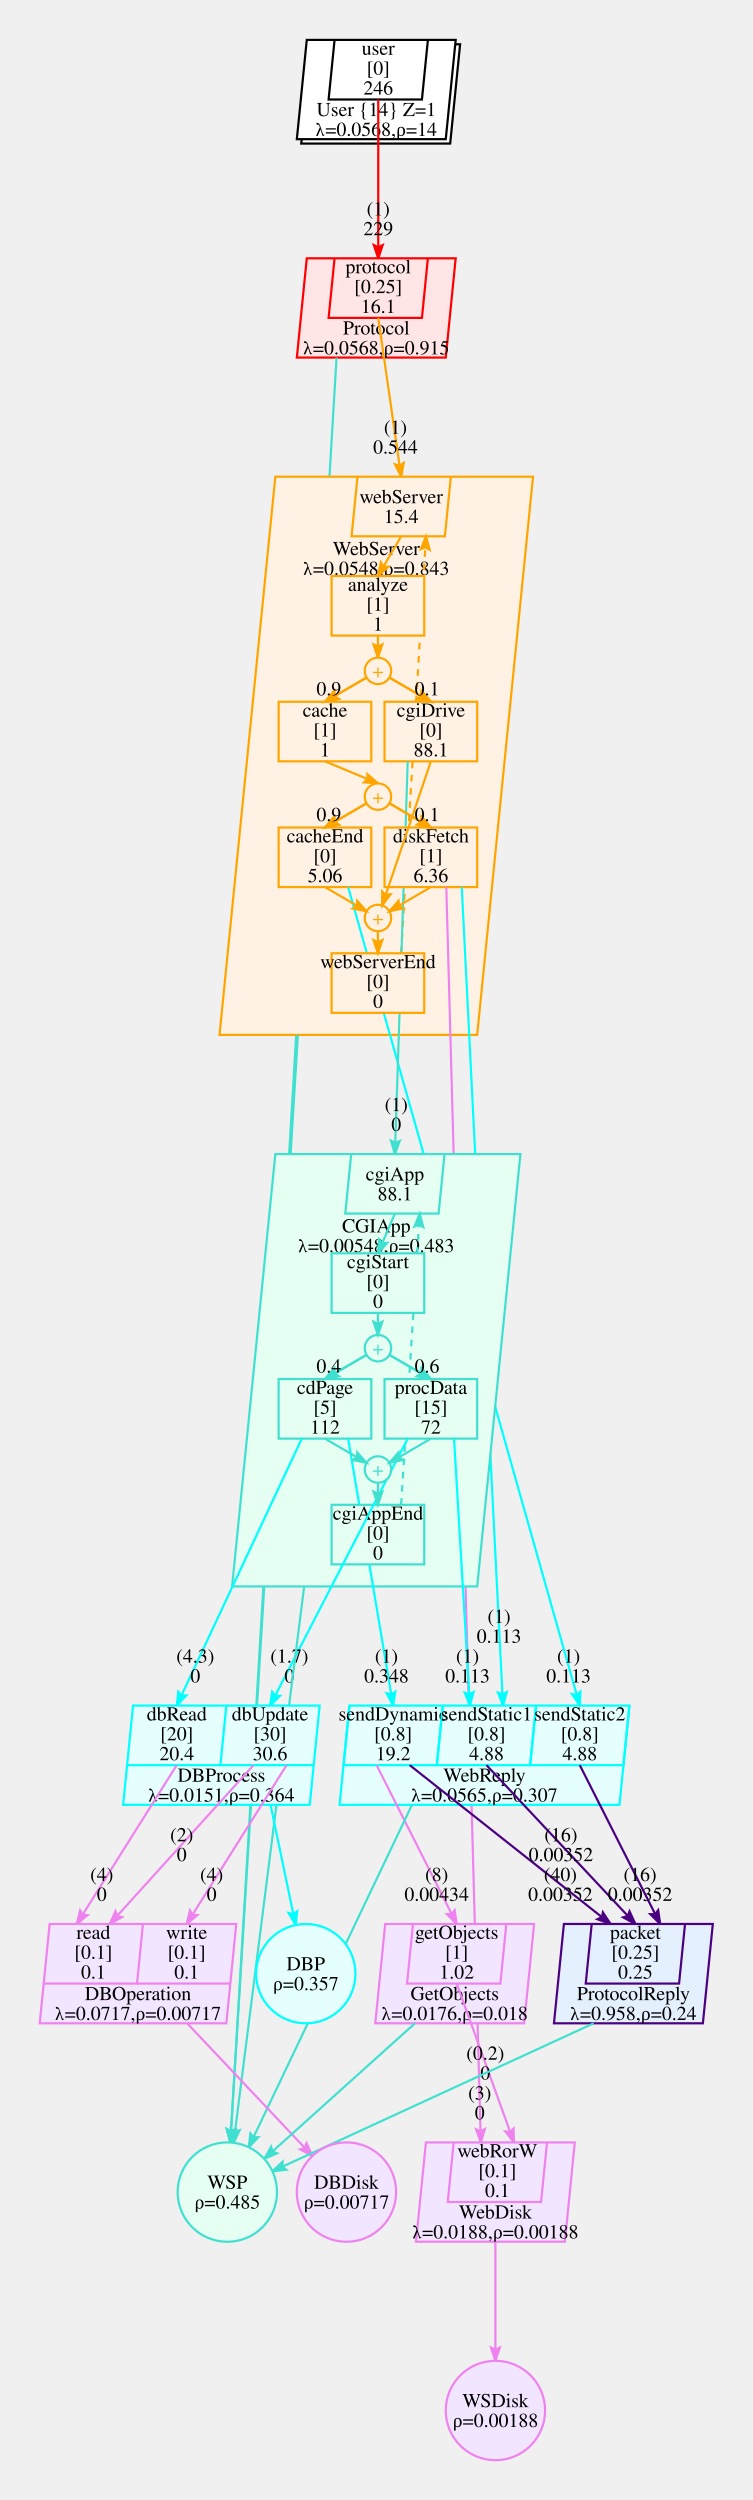
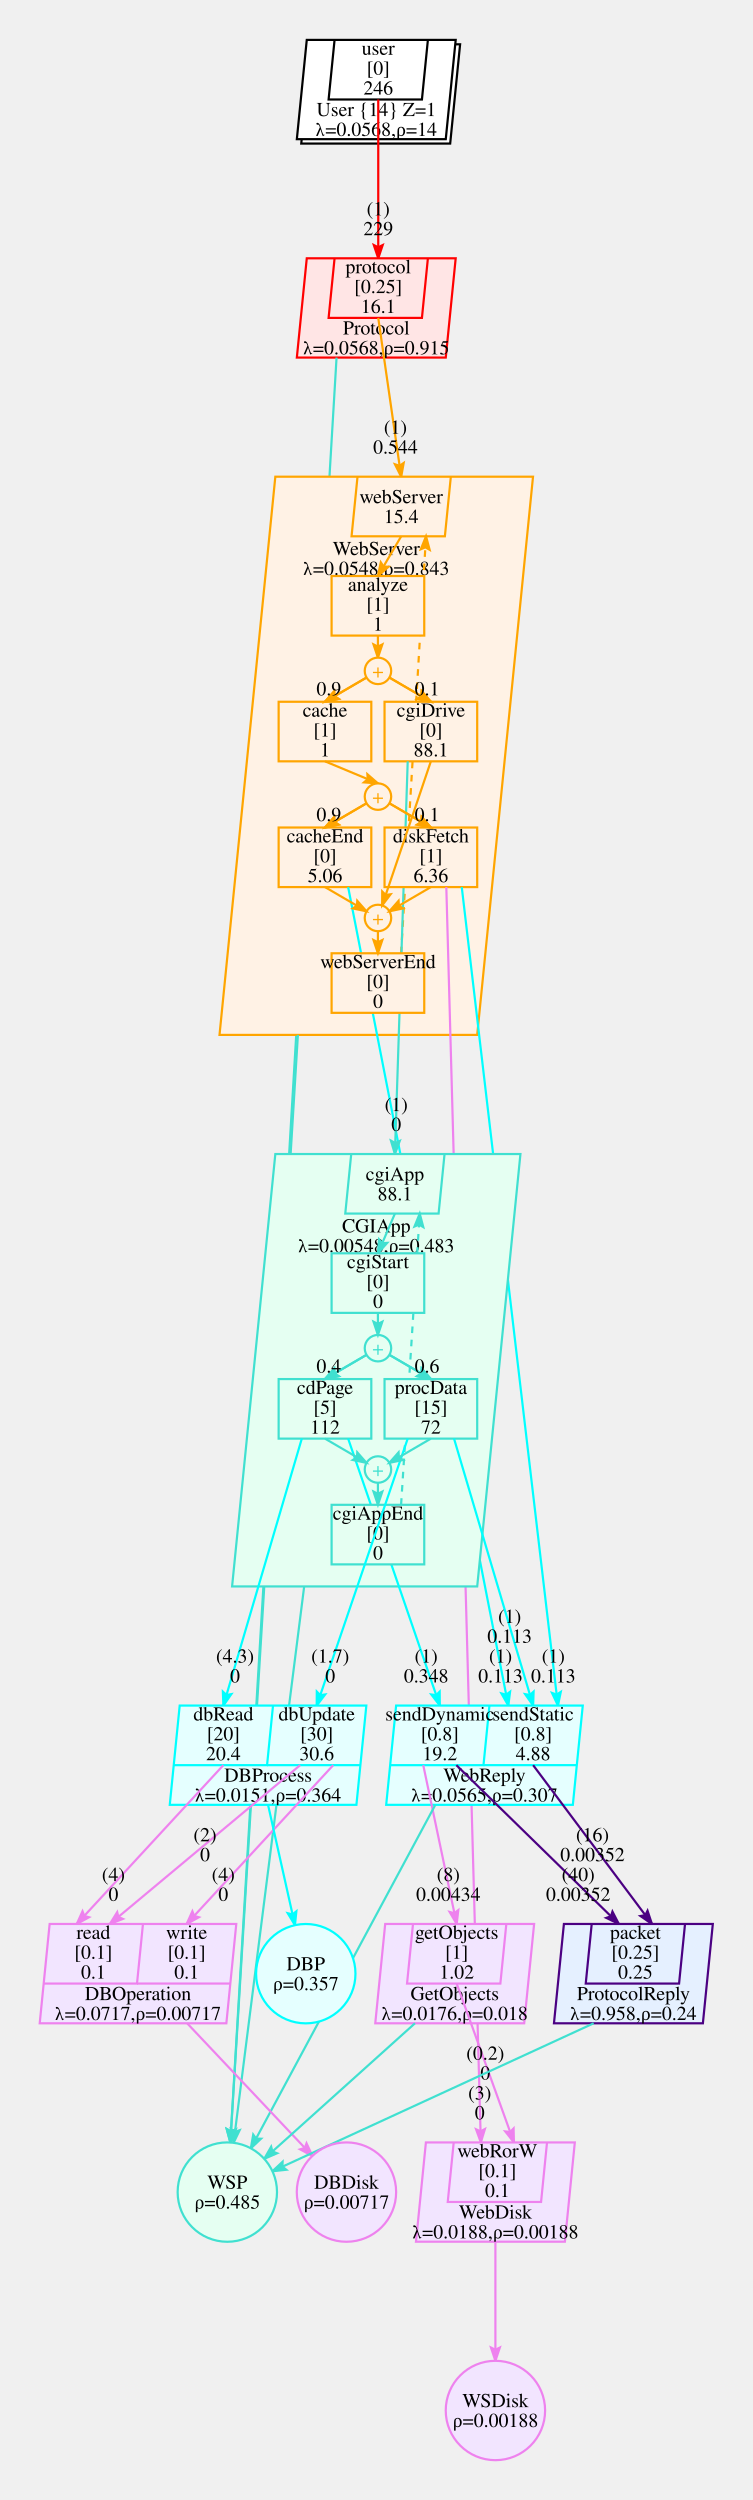
<svg xmlns="http://www.w3.org/2000/svg" width="4.737in" height="15.736in" viewBox="0 0 8528 28325">
  <polygon fill="#ffffff" stroke="black" stroke-width="25" points="3526.25,500 5213.75,500 5101.25,1625 3413.75,1625 " />
  <polygon fill="#ffffff" stroke="black" stroke-width="25" points="3476.25,450 5163.75,450 5051.25,1575 3363.75,1575 " />
  <text x="4264" y="1538" font-family="Times" font-style="Roman" font-size="225" fill="black" text-anchor="middle">λ=0.0568,ρ=14</text>
  <text x="4264" y="1313" font-family="Times" font-style="Roman" font-size="225" fill="black" text-anchor="middle">User {14} Z=1</text>
  <polyline stroke="black" stroke-width="25" fill="none" points="3791.25,450 3723.75,1125 4781.25,1125 4848.75,450 " />
  <text x="4286" y="1069" font-family="Times" font-style="Roman" font-size="225" fill="black" text-anchor="middle">246</text>
  <text x="4286" y="844" font-family="Times" font-style="Roman" font-size="225" fill="black" text-anchor="middle">[0]</text>
  <text x="4286" y="619" font-family="Times" font-style="Roman" font-size="225" fill="black" text-anchor="middle">user</text>
  <line x1="4286.25" y1="1125" x2="4286.25" y2="2925" stroke="Red" stroke-width="25" />
  <polygon fill="Red" stroke="Red" stroke-width="25" points="4286.25,2925 4336.25,2775 4286.25,2800 4236.25,2775 " />
  <text x="4286" y="2663" font-family="Times" font-style="Roman" font-size="225" fill="black" text-anchor="middle">229</text>
  <text x="4286" y="2438" font-family="Times" font-style="Roman" font-size="225" fill="black" text-anchor="middle">(1)</text>
  <polygon fill="#ffe5e5" stroke="Red" stroke-width="25" points="3476.25,2925 5163.75,2925 5051.25,4050 3363.75,4050 " />
  <text x="4264" y="4013" font-family="Times" font-style="Roman" font-size="225" fill="black" text-anchor="middle">λ=0.0568,ρ=0.915</text>
  <text x="4264" y="3788" font-family="Times" font-style="Roman" font-size="225" fill="black" text-anchor="middle">Protocol</text>
  <polyline stroke="Red" stroke-width="25" fill="none" points="3791.25,2925 3723.75,3600 4781.25,3600 4848.75,2925 " />
  <text x="4286" y="3544" font-family="Times" font-style="Roman" font-size="225" fill="black" text-anchor="middle">16.1</text>
  <text x="4286" y="3319" font-family="Times" font-style="Roman" font-size="225" fill="black" text-anchor="middle">[0.25]</text>
  <text x="4286" y="3094" font-family="Times" font-style="Roman" font-size="225" fill="black" text-anchor="middle">protocol</text>
  <line x1="4286.25" y1="3600" x2="4546.25" y2="5400" stroke="Orange" stroke-width="25" />
  <polygon fill="Orange" stroke="Orange" stroke-width="25" points="4546.25,5400 4574.29,5244.39 4528.38,5276.28 4475.32,5258.69 " />
  <text x="4481" y="5138" font-family="Times" font-style="Roman" font-size="225" fill="black" text-anchor="middle">0.544</text>
  <text x="4481" y="4913" font-family="Times" font-style="Roman" font-size="225" fill="black" text-anchor="middle">(1)</text>
  <line x1="3813.75" y1="4050" x2="2609.68" y2="24276" stroke="Turquoise" stroke-width="25" />
  <polygon fill="Turquoise" stroke="Turquoise" stroke-width="25" points="2609.68,24276 2668.5,24129.2 2617.11,24151.2 2568.68,24123.3 " />
  <polygon fill="#fff2e5" stroke="Orange" stroke-width="25" points="3120,5400 6040,5400 5407.5,11725 2487.5,11725 " />
  <text x="4264" y="6513" font-family="Times" font-style="Roman" font-size="225" fill="black" text-anchor="middle">λ=0.0548,ρ=0.843</text>
  <text x="4264" y="6288" font-family="Times" font-style="Roman" font-size="225" fill="black" text-anchor="middle">WebServer</text>
  <polyline stroke="Orange" stroke-width="25" fill="none" points="4051.25,5400 3983.75,6075 5041.25,6075 5108.75,5400 " />
  <text x="4546" y="5925" font-family="Times" font-style="Roman" font-size="225" fill="black" text-anchor="middle">15.4</text>
  <text x="4546" y="5700" font-family="Times" font-style="Roman" font-size="225" fill="black" text-anchor="middle">webServer</text>
  <line x1="4546.25" y1="6075" x2="4282.5" y2="6525" stroke="Orange" stroke-width="25" />
  <polygon fill="Orange" stroke="Orange" stroke-width="25" points="4282.5,6525 4401.49,6420.87 4345.71,6417.16 4315.21,6370.31 " />
  <line x1="4545" y1="10800" x2="4827.5" y2="6075" stroke-dasharray="75" stroke="Orange" stroke-width="25" />
  <polygon fill="Orange" stroke="Orange" stroke-width="25" points="4827.5,6075 4768.64,6221.75 4820.04,6199.78 4868.46,6227.72 " />
  <polygon fill="#fff2e5" stroke="Orange" stroke-width="25" points="3757.5,7200 3757.5,6525 4807.5,6525 4807.5,7200 3757.5,7200 " />
  <text x="4283" y="7144" font-family="Times" font-style="Roman" font-size="225" fill="black" text-anchor="middle">1</text>
  <text x="4283" y="6919" font-family="Times" font-style="Roman" font-size="225" fill="black" text-anchor="middle">[1]</text>
  <text x="4283" y="6694" font-family="Times" font-style="Roman" font-size="225" fill="black" text-anchor="middle">analyze</text>
  <polygon fill="#fff2e5" stroke="Orange" stroke-width="25" points="3157.5,8625 3157.5,7950 4207.5,7950 4207.5,8625 3157.5,8625 " />
  <text x="3683" y="8569" font-family="Times" font-style="Roman" font-size="225" fill="black" text-anchor="middle">1</text>
  <text x="3683" y="8344" font-family="Times" font-style="Roman" font-size="225" fill="black" text-anchor="middle">[1]</text>
  <text x="3683" y="8119" font-family="Times" font-style="Roman" font-size="225" fill="black" text-anchor="middle">cache</text>
  <polygon fill="#fff2e5" stroke="Orange" stroke-width="25" points="3157.5,10050 3157.5,9375 4207.5,9375 4207.5,10050 3157.5,10050 " />
-   <line x1="3945" y1="10050" x2="6570" y2="19325" stroke="Cyan" stroke-width="25" />
-   <polygon fill="Cyan" stroke="Cyan" stroke-width="25" points="6570,19325 6577.26,19167.1 6535.96,19204.7 6481.04,19194.3 " />
-   <text x="6443" y="19063" font-family="Times" font-style="Roman" font-size="225" fill="black" text-anchor="middle">0.113</text>
-   <text x="6443" y="18838" font-family="Times" font-style="Roman" font-size="225" fill="black" text-anchor="middle">(1)</text>
+   <line x1="3945" y1="10050" x2="5760" y2="19325" stroke="Cyan" stroke-width="25" />
+   <polygon fill="Cyan" stroke="Cyan" stroke-width="25" points="5760,19325 5780.26,19168.2 5735.99,19202.3 5682.12,19187.4 " />
+   <text x="5672" y="19063" font-family="Times" font-style="Roman" font-size="225" fill="black" text-anchor="middle">0.113</text>
+   <text x="5672" y="18838" font-family="Times" font-style="Roman" font-size="225" fill="black" text-anchor="middle">(1)</text>
  <text x="3683" y="9994" font-family="Times" font-style="Roman" font-size="225" fill="black" text-anchor="middle">5.06</text>
  <text x="3683" y="9769" font-family="Times" font-style="Roman" font-size="225" fill="black" text-anchor="middle">[0]</text>
  <text x="3683" y="9544" font-family="Times" font-style="Roman" font-size="225" fill="black" text-anchor="middle">cacheEnd</text>
  <polygon fill="#fff2e5" stroke="Orange" stroke-width="25" points="4357.5,8625 4357.5,7950 5407.5,7950 5407.5,8625 4357.5,8625 " />
  <line x1="4620" y1="8625" x2="4475" y2="13075" stroke="Turquoise" stroke-width="25" />
  <polygon fill="Turquoise" stroke="Turquoise" stroke-width="25" points="4475,13075 4529.86,12926.7 4479.07,12950.1 4429.91,12923.5 " />
  <text x="4490" y="12813" font-family="Times" font-style="Roman" font-size="225" fill="black" text-anchor="middle">0</text>
  <text x="4490" y="12588" font-family="Times" font-style="Roman" font-size="225" fill="black" text-anchor="middle">(1)</text>
  <text x="4883" y="8569" font-family="Times" font-style="Roman" font-size="225" fill="black" text-anchor="middle">88.1</text>
  <text x="4883" y="8344" font-family="Times" font-style="Roman" font-size="225" fill="black" text-anchor="middle">[0]</text>
  <text x="4883" y="8119" font-family="Times" font-style="Roman" font-size="225" fill="black" text-anchor="middle">cgiDrive</text>
  <polygon fill="#fff2e5" stroke="Orange" stroke-width="25" points="4357.5,10050 4357.5,9375 5407.5,9375 5407.5,10050 4357.5,10050 " />
  <line x1="5057.5" y1="10050" x2="5448.75" y2="24275" stroke="Violet" stroke-width="25" />
  <polygon fill="Violet" stroke="Violet" stroke-width="25" points="5448.75,24275 5494.61,24123.7 5445.31,24150 5394.64,24126.4 " />
  <text x="5436" y="24013" font-family="Times" font-style="Roman" font-size="225" fill="black" text-anchor="middle">0</text>
  <text x="5436" y="23788" font-family="Times" font-style="Roman" font-size="225" fill="black" text-anchor="middle">(3)</text>
-   <line x1="5232.5" y1="10050" x2="5700" y2="19325" stroke="Cyan" stroke-width="25" />
-   <polygon fill="Cyan" stroke="Cyan" stroke-width="25" points="5700,19325 5742.39,19172.7 5693.71,19200.2 5642.51,19177.7 " />
-   <text x="5655" y="18613" font-family="Times" font-style="Roman" font-size="225" fill="black" text-anchor="middle">0.113</text>
-   <text x="5655" y="18388" font-family="Times" font-style="Roman" font-size="225" fill="black" text-anchor="middle">(1)</text>
+   <line x1="5232.5" y1="10050" x2="6322.5" y2="19325" stroke="Cyan" stroke-width="25" />
+   <polygon fill="Cyan" stroke="Cyan" stroke-width="25" points="6322.5,19325 6354.65,19170.2 6307.91,19200.9 6255.33,19181.9 " />
+   <text x="6270" y="19063" font-family="Times" font-style="Roman" font-size="225" fill="black" text-anchor="middle">0.113</text>
+   <text x="6270" y="18838" font-family="Times" font-style="Roman" font-size="225" fill="black" text-anchor="middle">(1)</text>
  <text x="4883" y="9994" font-family="Times" font-style="Roman" font-size="225" fill="black" text-anchor="middle">6.36</text>
  <text x="4883" y="9769" font-family="Times" font-style="Roman" font-size="225" fill="black" text-anchor="middle">[1]</text>
  <text x="4883" y="9544" font-family="Times" font-style="Roman" font-size="225" fill="black" text-anchor="middle">diskFetch</text>
  <polygon fill="#fff2e5" stroke="Orange" stroke-width="25" points="3757.5,11475 3757.5,10800 4807.5,10800 4807.5,11475 3757.5,11475 " />
  <text x="4283" y="11419" font-family="Times" font-style="Roman" font-size="225" fill="black" text-anchor="middle">0</text>
  <text x="4283" y="11194" font-family="Times" font-style="Roman" font-size="225" fill="black" text-anchor="middle">[0]</text>
  <text x="4283" y="10969" font-family="Times" font-style="Roman" font-size="225" fill="black" text-anchor="middle">webServerEnd</text>
  <line x1="4282.5" y1="7200" x2="4282.5" y2="7450" stroke="Orange" stroke-width="25" />
  <polygon fill="Orange" stroke="Orange" stroke-width="25" points="4282.5,7450 4332.5,7300 4282.5,7325 4232.5,7300 " />
  <line x1="3682.5" y1="8625" x2="4282.5" y2="8875" stroke="Orange" stroke-width="25" />
  <polygon fill="Orange" stroke="Orange" stroke-width="25" points="4282.5,8875 4163.27,8771.15 4167.12,8826.92 4124.81,8863.46 " />
  <circle cx="4283" cy="7600" r="150" fill="#fff2e5" stroke="Orange" stroke-width="25" />
  <text x="4283" y="7675" font-family="Times" font-style="Roman" font-size="225" fill="Orange" text-anchor="middle">+</text>
  <line x1="4152.93" y1="7675.58" x2="3682.5" y2="7950" stroke="Orange" stroke-width="25" />
  <polygon fill="Orange" stroke="Orange" stroke-width="25" points="3682.5,7950 3837.26,7917.61 3790.47,7887.02 3786.87,7831.23 " />
  <line x1="4412.07" y1="7675.58" x2="4882.5" y2="7950" stroke="Orange" stroke-width="25" />
  <polygon fill="Orange" stroke="Orange" stroke-width="25" points="4882.5,7950 4778.13,7831.23 4774.53,7887.02 4727.74,7917.61 " />
  <line x1="4152.93" y1="7675.58" x2="3682.5" y2="7950" stroke="Orange" stroke-width="25" />
  <polygon fill="Orange" stroke="Orange" stroke-width="25" points="3682.5,7950 3837.26,7917.61 3790.47,7887.02 3786.87,7831.23 " />
  <line x1="4412.07" y1="7675.58" x2="4882.5" y2="7950" stroke="Orange" stroke-width="25" />
  <polygon fill="Orange" stroke="Orange" stroke-width="25" points="4882.5,7950 4778.13,7831.23 4774.53,7887.02 4727.74,7917.61 " />
  <text x="3726" y="7877" font-family="Times" font-style="Roman" font-size="225" fill="black" text-anchor="middle">0.9</text>
  <text x="4839" y="7877" font-family="Times" font-style="Roman" font-size="225" fill="black" text-anchor="middle">0.1</text>
  <circle cx="4283" cy="10400" r="150" fill="#fff2e5" stroke="Orange" stroke-width="25" />
  <text x="4283" y="10475" font-family="Times" font-style="Roman" font-size="225" fill="Orange" text-anchor="middle">+</text>
  <line x1="3682.5" y1="10050" x2="4152.93" y2="10324.4" stroke="Orange" stroke-width="25" />
  <polygon fill="Orange" stroke="Orange" stroke-width="25" points="4152.93,10324.4 4048.56,10205.6 4044.96,10261.4 3998.17,10292 " />
  <line x1="4882.5" y1="8625" x2="4330.53" y2="10257.9" stroke="Orange" stroke-width="25" />
  <polygon fill="Orange" stroke="Orange" stroke-width="25" points="4330.53,10257.9 4425.94,10131.8 4370.56,10139.5 4331.2,10099.8 " />
  <line x1="4882.5" y1="10050" x2="4412.07" y2="10324.4" stroke="Orange" stroke-width="25" />
  <polygon fill="Orange" stroke="Orange" stroke-width="25" points="4412.07,10324.4 4566.83,10292 4520.04,10261.4 4516.44,10205.6 " />
  <circle cx="4283" cy="9025" r="150" fill="#fff2e5" stroke="Orange" stroke-width="25" />
  <text x="4283" y="9100" font-family="Times" font-style="Roman" font-size="225" fill="Orange" text-anchor="middle">+</text>
  <line x1="4152.93" y1="9100.58" x2="3682.5" y2="9375" stroke="Orange" stroke-width="25" />
  <polygon fill="Orange" stroke="Orange" stroke-width="25" points="3682.5,9375 3837.26,9342.61 3790.47,9312.02 3786.87,9256.23 " />
  <line x1="4412.07" y1="9100.58" x2="4882.5" y2="9375" stroke="Orange" stroke-width="25" />
  <polygon fill="Orange" stroke="Orange" stroke-width="25" points="4882.5,9375 4778.13,9256.23 4774.53,9312.02 4727.74,9342.61 " />
  <line x1="4152.93" y1="9100.58" x2="3682.5" y2="9375" stroke="Orange" stroke-width="25" />
  <polygon fill="Orange" stroke="Orange" stroke-width="25" points="3682.5,9375 3837.26,9342.61 3790.47,9312.02 3786.87,9256.23 " />
  <line x1="4412.07" y1="9100.58" x2="4882.5" y2="9375" stroke="Orange" stroke-width="25" />
  <polygon fill="Orange" stroke="Orange" stroke-width="25" points="4882.5,9375 4778.13,9256.23 4774.53,9312.02 4727.74,9342.61 " />
  <text x="3726" y="9302" font-family="Times" font-style="Roman" font-size="225" fill="black" text-anchor="middle">0.9</text>
  <text x="4839" y="9302" font-family="Times" font-style="Roman" font-size="225" fill="black" text-anchor="middle">0.1</text>
  <line x1="4282.5" y1="10550" x2="4282.5" y2="10800" stroke="Orange" stroke-width="25" />
  <polygon fill="Orange" stroke="Orange" stroke-width="25" points="4282.5,10800 4332.5,10650 4282.5,10675 4232.5,10650 " />
  <line x1="3375.62" y1="11725" x2="2610.48" y2="24276" stroke="Turquoise" stroke-width="25" />
  <polygon fill="Turquoise" stroke="Turquoise" stroke-width="25" points="2610.48,24276 2669.51,24129.4 2618.08,24151.3 2569.7,24123.3 " />
  <polygon fill="#e5fff2" stroke="Turquoise" stroke-width="25" points="3120,13075 5897.5,13075 5407.5,17975 2630,17975 " />
  <text x="4264" y="14188" font-family="Times" font-style="Roman" font-size="225" fill="black" text-anchor="middle">λ=0.00548,ρ=0.483</text>
  <text x="4264" y="13963" font-family="Times" font-style="Roman" font-size="225" fill="black" text-anchor="middle">CGIApp</text>
  <polyline stroke="Turquoise" stroke-width="25" fill="none" points="3980,13075 3912.5,13750 4970,13750 5037.5,13075 " />
  <text x="4475" y="13600" font-family="Times" font-style="Roman" font-size="225" fill="black" text-anchor="middle">88.1</text>
  <text x="4475" y="13375" font-family="Times" font-style="Roman" font-size="225" fill="black" text-anchor="middle">cgiApp</text>
  <line x1="4475" y1="13750" x2="4282.5" y2="14200" stroke="Turquoise" stroke-width="25" />
  <polygon fill="Turquoise" stroke="Turquoise" stroke-width="25" points="4282.5,14200 4387.47,14081.8 4331.66,14085.1 4295.52,14042.4 " />
  <line x1="4545" y1="17050" x2="4756.25" y2="13750" stroke-dasharray="75" stroke="Turquoise" stroke-width="25" />
  <polygon fill="Turquoise" stroke="Turquoise" stroke-width="25" points="4756.25,13750 4696.77,13896.5 4748.26,13874.7 4796.57,13902.9 " />
  <polygon fill="#e5fff2" stroke="Turquoise" stroke-width="25" points="3157.5,16300 3157.5,15625 4207.5,15625 4207.5,16300 3157.5,16300 " />
-   <line x1="3420" y1="16300" x2="2002.5" y2="19325" stroke="Cyan" stroke-width="25" />
-   <polygon fill="Cyan" stroke="Cyan" stroke-width="25" points="2002.5,19325 2111.42,19210.4 2055.54,19211.8 2020.87,19168 " />
-   <text x="2213" y="19063" font-family="Times" font-style="Roman" font-size="225" fill="black" text-anchor="middle">0</text>
-   <text x="2213" y="18838" font-family="Times" font-style="Roman" font-size="225" fill="black" text-anchor="middle">(4.3)</text>
-   <line x1="3945" y1="16300" x2="4455" y2="19325" stroke="Cyan" stroke-width="25" />
-   <polygon fill="Cyan" stroke="Cyan" stroke-width="25" points="4455,19325 4479.37,19168.8 4434.22,19201.7 4380.76,19185.4 " />
-   <text x="4379" y="19063" font-family="Times" font-style="Roman" font-size="225" fill="black" text-anchor="middle">0.348</text>
-   <text x="4379" y="18838" font-family="Times" font-style="Roman" font-size="225" fill="black" text-anchor="middle">(1)</text>
+   <line x1="3420" y1="16300" x2="2531.25" y2="19325" stroke="Cyan" stroke-width="25" />
+   <polygon fill="Cyan" stroke="Cyan" stroke-width="25" points="2531.25,19325 2621.51,19195.2 2566.49,19205.1 2525.56,19167 " />
+   <text x="2663" y="19063" font-family="Times" font-style="Roman" font-size="225" fill="black" text-anchor="middle">0</text>
+   <text x="2663" y="18838" font-family="Times" font-style="Roman" font-size="225" fill="black" text-anchor="middle">(4.3)</text>
+   <line x1="3945" y1="16300" x2="4983.75" y2="19325" stroke="Cyan" stroke-width="25" />
+   <polygon fill="Cyan" stroke="Cyan" stroke-width="25" points="4983.75,19325 4982.32,19166.9 4943.15,19206.8 4887.74,19199.4 " />
+   <text x="4829" y="19063" font-family="Times" font-style="Roman" font-size="225" fill="black" text-anchor="middle">0.348</text>
+   <text x="4829" y="18838" font-family="Times" font-style="Roman" font-size="225" fill="black" text-anchor="middle">(1)</text>
  <text x="3683" y="16244" font-family="Times" font-style="Roman" font-size="225" fill="black" text-anchor="middle">112</text>
  <text x="3683" y="16019" font-family="Times" font-style="Roman" font-size="225" fill="black" text-anchor="middle">[5]</text>
  <text x="3683" y="15794" font-family="Times" font-style="Roman" font-size="225" fill="black" text-anchor="middle">cdPage</text>
  <polygon fill="#e5fff2" stroke="Turquoise" stroke-width="25" points="3757.5,17725 3757.5,17050 4807.5,17050 4807.5,17725 3757.5,17725 " />
  <text x="4283" y="17669" font-family="Times" font-style="Roman" font-size="225" fill="black" text-anchor="middle">0</text>
  <text x="4283" y="17444" font-family="Times" font-style="Roman" font-size="225" fill="black" text-anchor="middle">[0]</text>
  <text x="4283" y="17219" font-family="Times" font-style="Roman" font-size="225" fill="black" text-anchor="middle">cgiAppEnd</text>
  <polygon fill="#e5fff2" stroke="Turquoise" stroke-width="25" points="3757.5,14875 3757.5,14200 4807.5,14200 4807.5,14875 3757.5,14875 " />
  <text x="4283" y="14819" font-family="Times" font-style="Roman" font-size="225" fill="black" text-anchor="middle">0</text>
  <text x="4283" y="14594" font-family="Times" font-style="Roman" font-size="225" fill="black" text-anchor="middle">[0]</text>
  <text x="4283" y="14369" font-family="Times" font-style="Roman" font-size="225" fill="black" text-anchor="middle">cgiStart</text>
  <polygon fill="#e5fff2" stroke="Turquoise" stroke-width="25" points="4357.5,16300 4357.5,15625 5407.5,15625 5407.5,16300 4357.5,16300 " />
-   <line x1="4620" y1="16300" x2="3060" y2="19325" stroke="Cyan" stroke-width="25" />
-   <polygon fill="Cyan" stroke="Cyan" stroke-width="25" points="3060,19325 3173.19,19214.6 3117.29,19213.9 3084.31,19168.8 " />
-   <text x="3279" y="19063" font-family="Times" font-style="Roman" font-size="225" fill="black" text-anchor="middle">0</text>
-   <text x="3279" y="18838" font-family="Times" font-style="Roman" font-size="225" fill="black" text-anchor="middle">(1.7)</text>
-   <line x1="5145" y1="16300" x2="5325" y2="19325" stroke="Cyan" stroke-width="25" />
-   <polygon fill="Cyan" stroke="Cyan" stroke-width="25" points="5325,19325 5366,19172.3 5317.58,19200.2 5266.18,19178.2 " />
-   <text x="5298" y="19063" font-family="Times" font-style="Roman" font-size="225" fill="black" text-anchor="middle">0.113</text>
-   <text x="5298" y="18838" font-family="Times" font-style="Roman" font-size="225" fill="black" text-anchor="middle">(1)</text>
+   <line x1="4620" y1="16300" x2="3588.75" y2="19325" stroke="Cyan" stroke-width="25" />
+   <polygon fill="Cyan" stroke="Cyan" stroke-width="25" points="3588.75,19325 3684.48,19199.2 3629.08,19206.7 3589.83,19166.9 " />
+   <text x="3742" y="19063" font-family="Times" font-style="Roman" font-size="225" fill="black" text-anchor="middle">0</text>
+   <text x="3742" y="18838" font-family="Times" font-style="Roman" font-size="225" fill="black" text-anchor="middle">(1.7)</text>
+   <line x1="5145" y1="16300" x2="6041.25" y2="19325" stroke="Cyan" stroke-width="25" />
+   <polygon fill="Cyan" stroke="Cyan" stroke-width="25" points="6041.25,19325 6046.58,19167 6005.74,19205.1 5950.7,19195.4 " />
+   <text x="5775" y="18613" font-family="Times" font-style="Roman" font-size="225" fill="black" text-anchor="middle">0.113</text>
+   <text x="5775" y="18388" font-family="Times" font-style="Roman" font-size="225" fill="black" text-anchor="middle">(1)</text>
  <text x="4883" y="16244" font-family="Times" font-style="Roman" font-size="225" fill="black" text-anchor="middle">72</text>
  <text x="4883" y="16019" font-family="Times" font-style="Roman" font-size="225" fill="black" text-anchor="middle">[15]</text>
  <text x="4883" y="15794" font-family="Times" font-style="Roman" font-size="225" fill="black" text-anchor="middle">procData</text>
  <circle cx="4283" cy="16650" r="150" fill="#e5fff2" stroke="Turquoise" stroke-width="25" />
  <text x="4283" y="16725" font-family="Times" font-style="Roman" font-size="225" fill="Turquoise" text-anchor="middle">+</text>
+   <line x1="4882.5" y1="16300" x2="4412.07" y2="16574.4" stroke="Turquoise" stroke-width="25" />
+   <polygon fill="Turquoise" stroke="Turquoise" stroke-width="25" points="4412.07,16574.4 4566.83,16542 4520.04,16511.4 4516.44,16455.6 " />
  <line x1="3682.5" y1="16300" x2="4152.93" y2="16574.4" stroke="Turquoise" stroke-width="25" />
  <polygon fill="Turquoise" stroke="Turquoise" stroke-width="25" points="4152.93,16574.4 4048.56,16455.6 4044.96,16511.4 3998.17,16542 " />
-   <line x1="4882.5" y1="16300" x2="4412.07" y2="16574.4" stroke="Turquoise" stroke-width="25" />
-   <polygon fill="Turquoise" stroke="Turquoise" stroke-width="25" points="4412.07,16574.4 4566.83,16542 4520.04,16511.4 4516.44,16455.6 " />
  <circle cx="4283" cy="15275" r="150" fill="#e5fff2" stroke="Turquoise" stroke-width="25" />
  <text x="4283" y="15350" font-family="Times" font-style="Roman" font-size="225" fill="Turquoise" text-anchor="middle">+</text>
+   <line x1="4412.07" y1="15350.6" x2="4882.5" y2="15625" stroke="Turquoise" stroke-width="25" />
+   <polygon fill="Turquoise" stroke="Turquoise" stroke-width="25" points="4882.5,15625 4778.13,15506.2 4774.53,15562 4727.74,15592.6 " />
  <line x1="4152.93" y1="15350.6" x2="3682.5" y2="15625" stroke="Turquoise" stroke-width="25" />
  <polygon fill="Turquoise" stroke="Turquoise" stroke-width="25" points="3682.5,15625 3837.26,15592.6 3790.47,15562 3786.87,15506.2 " />
  <line x1="4412.07" y1="15350.6" x2="4882.5" y2="15625" stroke="Turquoise" stroke-width="25" />
  <polygon fill="Turquoise" stroke="Turquoise" stroke-width="25" points="4882.5,15625 4778.13,15506.2 4774.53,15562 4727.74,15592.6 " />
  <line x1="4152.93" y1="15350.6" x2="3682.5" y2="15625" stroke="Turquoise" stroke-width="25" />
  <polygon fill="Turquoise" stroke="Turquoise" stroke-width="25" points="3682.5,15625 3837.26,15592.6 3790.47,15562 3786.87,15506.2 " />
-   <line x1="4412.07" y1="15350.6" x2="4882.5" y2="15625" stroke="Turquoise" stroke-width="25" />
-   <polygon fill="Turquoise" stroke="Turquoise" stroke-width="25" points="4882.5,15625 4778.13,15506.2 4774.53,15562 4727.74,15592.6 " />
+   <text x="4839" y="15552" font-family="Times" font-style="Roman" font-size="225" fill="black" text-anchor="middle">0.6</text>
  <text x="3726" y="15552" font-family="Times" font-style="Roman" font-size="225" fill="black" text-anchor="middle">0.4</text>
-   <text x="4839" y="15552" font-family="Times" font-style="Roman" font-size="225" fill="black" text-anchor="middle">0.6</text>
  <line x1="4282.5" y1="16800" x2="4282.5" y2="17050" stroke="Turquoise" stroke-width="25" />
  <polygon fill="Turquoise" stroke="Turquoise" stroke-width="25" points="4282.5,17050 4332.5,16900 4282.5,16925 4232.5,16900 " />
  <line x1="4282.5" y1="14875" x2="4282.5" y2="15125" stroke="Turquoise" stroke-width="25" />
  <polygon fill="Turquoise" stroke="Turquoise" stroke-width="25" points="4282.5,15125 4332.5,14975 4282.5,15000 4232.5,14975 " />
  <line x1="3446.88" y1="17975" x2="2647.05" y2="24279.5" stroke="Turquoise" stroke-width="25" />
  <polygon fill="Turquoise" stroke="Turquoise" stroke-width="25" points="2647.05,24279.5 2715.53,24137 2662.78,24155.5 2616.32,24124.4 " />
-   <polygon fill="#e5ffff" stroke="Cyan" stroke-width="25" points="1507.5,19325 3622.5,19325 3510,20450 1395,20450 " />
-   <text x="2509" y="20413" font-family="Times" font-style="Roman" font-size="225" fill="black" text-anchor="middle">λ=0.0151,ρ=0.364</text>
-   <text x="2509" y="20188" font-family="Times" font-style="Roman" font-size="225" fill="black" text-anchor="middle">DBProcess</text>
-   <polyline stroke="Cyan" stroke-width="25" fill="none" points="1440,20000 2497.5,20000 2565,19325 " />
-   <text x="2003" y="19944" font-family="Times" font-style="Roman" font-size="225" fill="black" text-anchor="middle">20.4</text>
-   <text x="2003" y="19719" font-family="Times" font-style="Roman" font-size="225" fill="black" text-anchor="middle">[20]</text>
-   <text x="2003" y="19494" font-family="Times" font-style="Roman" font-size="225" fill="black" text-anchor="middle">dbRead</text>
-   <line x1="2002.5" y1="20000" x2="870" y2="21800" stroke="Violet" stroke-width="25" />
-   <polygon fill="Violet" stroke="Violet" stroke-width="25" points="870,21800 992.2,21699.7 936.567,21694.2 907.559,21646.4 " />
-   <text x="1153" y="21538" font-family="Times" font-style="Roman" font-size="225" fill="black" text-anchor="middle">0</text>
-   <text x="1153" y="21313" font-family="Times" font-style="Roman" font-size="225" fill="black" text-anchor="middle">(4)</text>
-   <line x1="2497.5" y1="20000" x2="3555" y2="20000" stroke="Cyan" stroke-width="25" />
-   <text x="3060" y="19944" font-family="Times" font-style="Roman" font-size="225" fill="black" text-anchor="middle">30.6</text>
-   <text x="3060" y="19719" font-family="Times" font-style="Roman" font-size="225" fill="black" text-anchor="middle">[30]</text>
-   <text x="3060" y="19494" font-family="Times" font-style="Roman" font-size="225" fill="black" text-anchor="middle">dbUpdate</text>
-   <line x1="2872.5" y1="20000" x2="1245" y2="21800" stroke="Violet" stroke-width="25" />
-   <polygon fill="Violet" stroke="Violet" stroke-width="25" points="1245,21800 1382.69,21722.3 1328.83,21707.3 1308.51,21655.2 " />
-   <text x="2059" y="21088" font-family="Times" font-style="Roman" font-size="225" fill="black" text-anchor="middle">0</text>
-   <text x="2059" y="20863" font-family="Times" font-style="Roman" font-size="225" fill="black" text-anchor="middle">(2)</text>
-   <line x1="3247.5" y1="20000" x2="2115" y2="21800" stroke="Violet" stroke-width="25" />
-   <polygon fill="Violet" stroke="Violet" stroke-width="25" points="2115,21800 2237.2,21699.7 2181.57,21694.2 2152.56,21646.4 " />
-   <text x="2398" y="21538" font-family="Times" font-style="Roman" font-size="225" fill="black" text-anchor="middle">0</text>
-   <text x="2398" y="21313" font-family="Times" font-style="Roman" font-size="225" fill="black" text-anchor="middle">(4)</text>
-   <line x1="3065.62" y1="20450" x2="3350.02" y2="21811.9" stroke="Cyan" stroke-width="25" />
-   <polygon fill="Cyan" stroke="Cyan" stroke-width="25" points="3350.02,21811.9 3368.3,21654.8 3324.47,21689.5 3270.41,21675.3 " />
-   <polygon fill="#e5ffff" stroke="Cyan" stroke-width="25" points="3960,19325 7132.5,19325 7020,20450 3847.5,20450 " />
+   <polygon fill="#e5ffff" stroke="Cyan" stroke-width="25" points="2036.25,19325 4151.25,19325 4038.75,20450 1923.75,20450 " />
+   <text x="3038" y="20413" font-family="Times" font-style="Roman" font-size="225" fill="black" text-anchor="middle">λ=0.0151,ρ=0.364</text>
+   <text x="3038" y="20188" font-family="Times" font-style="Roman" font-size="225" fill="black" text-anchor="middle">DBProcess</text>
+   <polyline stroke="Cyan" stroke-width="25" fill="none" points="1968.75,20000 3026.25,20000 3093.75,19325 " />
+   <text x="2531" y="19944" font-family="Times" font-style="Roman" font-size="225" fill="black" text-anchor="middle">20.4</text>
+   <text x="2531" y="19719" font-family="Times" font-style="Roman" font-size="225" fill="black" text-anchor="middle">[20]</text>
+   <text x="2531" y="19494" font-family="Times" font-style="Roman" font-size="225" fill="black" text-anchor="middle">dbRead</text>
+   <line x1="2531.25" y1="20000" x2="870" y2="21800" stroke="Violet" stroke-width="25" />
+   <polygon fill="Violet" stroke="Violet" stroke-width="25" points="870,21800 1008.48,21723.7 954.777,21708.1 934.989,21655.9 " />
+   <text x="1285" y="21538" font-family="Times" font-style="Roman" font-size="225" fill="black" text-anchor="middle">0</text>
+   <text x="1285" y="21313" font-family="Times" font-style="Roman" font-size="225" fill="black" text-anchor="middle">(4)</text>
+   <line x1="3026.25" y1="20000" x2="4083.75" y2="20000" stroke="Cyan" stroke-width="25" />
+   <text x="3589" y="19944" font-family="Times" font-style="Roman" font-size="225" fill="black" text-anchor="middle">30.6</text>
+   <text x="3589" y="19719" font-family="Times" font-style="Roman" font-size="225" fill="black" text-anchor="middle">[30]</text>
+   <text x="3589" y="19494" font-family="Times" font-style="Roman" font-size="225" fill="black" text-anchor="middle">dbUpdate</text>
+   <line x1="3401.25" y1="20000" x2="1245" y2="21800" stroke="Violet" stroke-width="25" />
+   <polygon fill="Violet" stroke="Violet" stroke-width="25" points="1245,21800 1392.19,21742.3 1340.96,21719.9 1328.11,21665.5 " />
+   <text x="2323" y="21088" font-family="Times" font-style="Roman" font-size="225" fill="black" text-anchor="middle">0</text>
+   <text x="2323" y="20863" font-family="Times" font-style="Roman" font-size="225" fill="black" text-anchor="middle">(2)</text>
+   <line x1="3776.25" y1="20000" x2="2115" y2="21800" stroke="Violet" stroke-width="25" />
+   <polygon fill="Violet" stroke="Violet" stroke-width="25" points="2115,21800 2253.48,21723.7 2199.78,21708.1 2179.99,21655.9 " />
+   <text x="2530" y="21538" font-family="Times" font-style="Roman" font-size="225" fill="black" text-anchor="middle">0</text>
+   <text x="2530" y="21313" font-family="Times" font-style="Roman" font-size="225" fill="black" text-anchor="middle">(4)</text>
+   <line x1="3037.5" y1="20450" x2="3342.29" y2="21813.5" stroke="Cyan" stroke-width="25" />
+   <polygon fill="Cyan" stroke="Cyan" stroke-width="25" points="3342.29,21813.5 3358.37,21656.3 3315.02,21691.6 3260.78,21678.1 " />
+   <polygon fill="#e5ffff" stroke="Cyan" stroke-width="25" points="4488.75,19325 6603.75,19325 6491.25,20450 4376.25,20450 " />
  <text x="5490" y="20413" font-family="Times" font-style="Roman" font-size="225" fill="black" text-anchor="middle">λ=0.0565,ρ=0.307</text>
  <text x="5490" y="20188" font-family="Times" font-style="Roman" font-size="225" fill="black" text-anchor="middle">WebReply</text>
-   <polyline stroke="Cyan" stroke-width="25" fill="none" points="3960,19325 3892.5,20000 4950,20000 5017.5,19325 " />
-   <text x="4455" y="19944" font-family="Times" font-style="Roman" font-size="225" fill="black" text-anchor="middle">19.2</text>
-   <text x="4455" y="19719" font-family="Times" font-style="Roman" font-size="225" fill="black" text-anchor="middle">[0.8]</text>
-   <text x="4455" y="19494" font-family="Times" font-style="Roman" font-size="225" fill="black" text-anchor="middle">sendDynamic</text>
-   <line x1="4267.5" y1="20000" x2="5175" y2="21800" stroke="Violet" stroke-width="25" />
-   <polygon fill="Violet" stroke="Violet" stroke-width="25" points="5175,21800 5152.12,21643.6 5118.73,21688.4 5062.83,21688.6 " />
-   <text x="4948" y="21538" font-family="Times" font-style="Roman" font-size="225" fill="black" text-anchor="middle">0.00434</text>
-   <text x="4948" y="21313" font-family="Times" font-style="Roman" font-size="225" fill="black" text-anchor="middle">(8)</text>
-   <line x1="4642.5" y1="20000" x2="6918.75" y2="21800" stroke="Indigo" stroke-width="25" />
-   <polygon fill="Indigo" stroke="Indigo" stroke-width="25" points="6918.75,21800 6832.11,21667.7 6820.7,21722.5 6770.08,21746.2 " />
-   <text x="6350" y="21538" font-family="Times" font-style="Roman" font-size="225" fill="black" text-anchor="middle">0.00352</text>
-   <text x="6350" y="21313" font-family="Times" font-style="Roman" font-size="225" fill="black" text-anchor="middle">(40)</text>
-   <polyline stroke="Cyan" stroke-width="25" fill="none" points="5017.5,19325 4950,20000 6007.5,20000 6075,19325 " />
-   <text x="5513" y="19944" font-family="Times" font-style="Roman" font-size="225" fill="black" text-anchor="middle">4.88</text>
-   <text x="5513" y="19719" font-family="Times" font-style="Roman" font-size="225" fill="black" text-anchor="middle">[0.8]</text>
-   <text x="5513" y="19494" font-family="Times" font-style="Roman" font-size="225" fill="black" text-anchor="middle">sendStatic1</text>
-   <line x1="5512.5" y1="20000" x2="7200" y2="21800" stroke="Indigo" stroke-width="25" />
-   <polygon fill="Indigo" stroke="Indigo" stroke-width="25" points="7200,21800 7133.89,21656.4 7114.51,21708.8 7060.93,21724.8 " />
-   <text x="6356" y="21088" font-family="Times" font-style="Roman" font-size="225" fill="black" text-anchor="middle">0.00352</text>
-   <text x="6356" y="20863" font-family="Times" font-style="Roman" font-size="225" fill="black" text-anchor="middle">(16)</text>
-   <polyline stroke="Cyan" stroke-width="25" fill="none" points="6075,19325 6007.5,20000 7065,20000 7132.5,19325 " />
-   <text x="6570" y="19944" font-family="Times" font-style="Roman" font-size="225" fill="black" text-anchor="middle">4.88</text>
-   <text x="6570" y="19719" font-family="Times" font-style="Roman" font-size="225" fill="black" text-anchor="middle">[0.8]</text>
-   <text x="6570" y="19494" font-family="Times" font-style="Roman" font-size="225" fill="black" text-anchor="middle">sendStatic2</text>
-   <line x1="6570" y1="20000" x2="7481.25" y2="21800" stroke="Indigo" stroke-width="25" />
-   <polygon fill="Indigo" stroke="Indigo" stroke-width="25" points="7481.25,21800 7458.11,21643.6 7424.79,21688.5 7368.89,21688.8 " />
-   <text x="7253" y="21538" font-family="Times" font-style="Roman" font-size="225" fill="black" text-anchor="middle">0.00352</text>
-   <text x="7253" y="21313" font-family="Times" font-style="Roman" font-size="225" fill="black" text-anchor="middle">(16)</text>
-   <line x1="4668.75" y1="20450" x2="2818.39" y2="24329.8" stroke="Turquoise" stroke-width="25" />
-   <polygon fill="Turquoise" stroke="Turquoise" stroke-width="25" points="2818.39,24329.8 2928.09,24215.9 2872.2,24217 2837.83,24172.9 " />
+   <polyline stroke="Cyan" stroke-width="25" fill="none" points="4421.25,20000 5478.75,20000 5546.25,19325 " />
+   <text x="4984" y="19944" font-family="Times" font-style="Roman" font-size="225" fill="black" text-anchor="middle">19.2</text>
+   <text x="4984" y="19719" font-family="Times" font-style="Roman" font-size="225" fill="black" text-anchor="middle">[0.8]</text>
+   <text x="4984" y="19494" font-family="Times" font-style="Roman" font-size="225" fill="black" text-anchor="middle">sendDynamic</text>
+   <line x1="4796.25" y1="20000" x2="5175" y2="21800" stroke="Violet" stroke-width="25" />
+   <polygon fill="Violet" stroke="Violet" stroke-width="25" points="5175,21800 5193.04,21642.9 5149.26,21677.7 5095.19,21663.5 " />
+   <text x="5080" y="21538" font-family="Times" font-style="Roman" font-size="225" fill="black" text-anchor="middle">0.00434</text>
+   <text x="5080" y="21313" font-family="Times" font-style="Roman" font-size="225" fill="black" text-anchor="middle">(8)</text>
+   <line x1="5171.25" y1="20000" x2="7012.5" y2="21800" stroke="Indigo" stroke-width="25" />
+   <polygon fill="Indigo" stroke="Indigo" stroke-width="25" points="7012.5,21800 6940.19,21659.4 6923.12,21712.6 6870.29,21730.9 " />
+   <text x="6552" y="21538" font-family="Times" font-style="Roman" font-size="225" fill="black" text-anchor="middle">0.00352</text>
+   <text x="6552" y="21313" font-family="Times" font-style="Roman" font-size="225" fill="black" text-anchor="middle">(40)</text>
+   <line x1="5478.75" y1="20000" x2="6536.25" y2="20000" stroke="Cyan" stroke-width="25" />
+   <text x="6041" y="19944" font-family="Times" font-style="Roman" font-size="225" fill="black" text-anchor="middle">4.88</text>
+   <text x="6041" y="19719" font-family="Times" font-style="Roman" font-size="225" fill="black" text-anchor="middle">[0.8]</text>
+   <text x="6041" y="19494" font-family="Times" font-style="Roman" font-size="225" fill="black" text-anchor="middle">sendStatic</text>
+   <line x1="6041.25" y1="20000" x2="7387.5" y2="21800" stroke="Indigo" stroke-width="25" />
+   <polygon fill="Indigo" stroke="Indigo" stroke-width="25" points="7387.5,21800 7337.7,21649.9 7312.63,21699.9 7257.62,21709.8 " />
+   <text x="6714" y="21088" font-family="Times" font-style="Roman" font-size="225" fill="black" text-anchor="middle">0.00352</text>
+   <text x="6714" y="20863" font-family="Times" font-style="Roman" font-size="225" fill="black" text-anchor="middle">(16)</text>
+   <line x1="4933.12" y1="20450" x2="2842.44" y2="24342" stroke="Turquoise" stroke-width="25" />
+   <polygon fill="Turquoise" stroke="Turquoise" stroke-width="25" points="2842.44,24342 2957.47,24233.5 2901.59,24231.9 2869.38,24186.2 " />
  <polygon fill="#f2e5ff" stroke="Violet" stroke-width="25" points="562.5,21800 2677.5,21800 2565,22925 450,22925 " />
  <text x="1564" y="22888" font-family="Times" font-style="Roman" font-size="225" fill="black" text-anchor="middle">λ=0.0717,ρ=0.00717</text>
  <text x="1564" y="22663" font-family="Times" font-style="Roman" font-size="225" fill="black" text-anchor="middle">DBOperation</text>
  <polyline stroke="Violet" stroke-width="25" fill="none" points="495,22475 1552.5,22475 1620,21800 " />
  <text x="1058" y="22419" font-family="Times" font-style="Roman" font-size="225" fill="black" text-anchor="middle">0.1</text>
  <text x="1058" y="22194" font-family="Times" font-style="Roman" font-size="225" fill="black" text-anchor="middle">[0.1]</text>
  <text x="1058" y="21969" font-family="Times" font-style="Roman" font-size="225" fill="black" text-anchor="middle">read</text>
  <line x1="1552.5" y1="22475" x2="2610" y2="22475" stroke="Violet" stroke-width="25" />
  <text x="2115" y="22419" font-family="Times" font-style="Roman" font-size="225" fill="black" text-anchor="middle">0.1</text>
  <text x="2115" y="22194" font-family="Times" font-style="Roman" font-size="225" fill="black" text-anchor="middle">[0.1]</text>
  <text x="2115" y="21969" font-family="Times" font-style="Roman" font-size="225" fill="black" text-anchor="middle">write</text>
  <line x1="2120.62" y1="22925" x2="3540.09" y2="24428.5" stroke="Violet" stroke-width="25" />
  <polygon fill="Violet" stroke="Violet" stroke-width="25" points="3540.09,24428.5 3473.48,24285.1 3454.28,24337.6 3400.76,24353.7 " />
  <circle cx="3465" cy="22363" r="563" fill="#e5ffff" stroke="Cyan" stroke-width="25" />
  <text x="3465" y="22550" font-family="Times" font-style="Roman" font-size="225" fill="black" text-anchor="middle">ρ=0.357</text>
  <text x="3465" y="22325" font-family="Times" font-style="Roman" font-size="225" fill="black" text-anchor="middle">DBP</text>
  <polygon fill="#f2e5ff" stroke="Violet" stroke-width="25" points="4365,21800 6052.5,21800 5940,22925 4252.5,22925 " />
  <text x="5153" y="22888" font-family="Times" font-style="Roman" font-size="225" fill="black" text-anchor="middle">λ=0.0176,ρ=0.018</text>
  <text x="5153" y="22663" font-family="Times" font-style="Roman" font-size="225" fill="black" text-anchor="middle">GetObjects</text>
  <polyline stroke="Violet" stroke-width="25" fill="none" points="4680,21800 4612.5,22475 5670,22475 5737.5,21800 " />
  <text x="5175" y="22419" font-family="Times" font-style="Roman" font-size="225" fill="black" text-anchor="middle">1.02</text>
  <text x="5175" y="22194" font-family="Times" font-style="Roman" font-size="225" fill="black" text-anchor="middle">[1]</text>
  <text x="5175" y="21969" font-family="Times" font-style="Roman" font-size="225" fill="black" text-anchor="middle">getObjects</text>
  <line x1="5175" y1="22475" x2="5823.75" y2="24275" stroke="Violet" stroke-width="25" />
  <polygon fill="Violet" stroke="Violet" stroke-width="25" points="5823.75,24275 5819.93,24116.9 5781.37,24157.4 5725.85,24150.8 " />
  <text x="5499" y="23563" font-family="Times" font-style="Roman" font-size="225" fill="black" text-anchor="middle">0</text>
  <text x="5499" y="23338" font-family="Times" font-style="Roman" font-size="225" fill="black" text-anchor="middle">(0.2)</text>
  <line x1="4702.5" y1="22925" x2="2994.46" y2="24461.3" stroke="Turquoise" stroke-width="25" />
  <polygon fill="Turquoise" stroke="Turquoise" stroke-width="25" points="2994.46,24461.3 3139.42,24398.2 3087.4,24377.7 3072.55,24323.8 " />
  <polygon fill="#e5f0ff" stroke="Indigo" stroke-width="25" points="6390,21800 8077.5,21800 7965,22925 6277.5,22925 " />
  <text x="7178" y="22888" font-family="Times" font-style="Roman" font-size="225" fill="black" text-anchor="middle">λ=0.958,ρ=0.24</text>
  <text x="7178" y="22663" font-family="Times" font-style="Roman" font-size="225" fill="black" text-anchor="middle">ProtocolReply</text>
  <polyline stroke="Indigo" stroke-width="25" fill="none" points="6705,21800 6637.5,22475 7695,22475 7762.5,21800 " />
  <text x="7200" y="22419" font-family="Times" font-style="Roman" font-size="225" fill="black" text-anchor="middle">0.25</text>
  <text x="7200" y="22194" font-family="Times" font-style="Roman" font-size="225" fill="black" text-anchor="middle">[0.25]</text>
  <text x="7200" y="21969" font-family="Times" font-style="Roman" font-size="225" fill="black" text-anchor="middle">packet</text>
  <line x1="6727.5" y1="22925" x2="3087.14" y2="24602.1" stroke="Turquoise" stroke-width="25" />
  <polygon fill="Turquoise" stroke="Turquoise" stroke-width="25" points="3087.14,24602.1 3244.3,24584.8 3200.67,24549.8 3202.45,24494 " />
  <circle cx="2576" cy="24838" r="563" fill="#e5fff2" stroke="Turquoise" stroke-width="25" />
  <text x="2576" y="25025" font-family="Times" font-style="Roman" font-size="225" fill="black" text-anchor="middle">ρ=0.485</text>
  <text x="2576" y="24800" font-family="Times" font-style="Roman" font-size="225" fill="black" text-anchor="middle">WSP</text>
  <circle cx="3926" cy="24838" r="563" fill="#f2e5ff" stroke="Violet" stroke-width="25" />
  <text x="3926" y="25025" font-family="Times" font-style="Roman" font-size="225" fill="black" text-anchor="middle">ρ=0.00717</text>
  <text x="3926" y="24800" font-family="Times" font-style="Roman" font-size="225" fill="black" text-anchor="middle">DBDisk</text>
  <polygon fill="#f2e5ff" stroke="Violet" stroke-width="25" points="4826.25,24275 6513.75,24275 6401.25,25400 4713.75,25400 " />
  <text x="5614" y="25363" font-family="Times" font-style="Roman" font-size="225" fill="black" text-anchor="middle">λ=0.0188,ρ=0.00188</text>
  <text x="5614" y="25138" font-family="Times" font-style="Roman" font-size="225" fill="black" text-anchor="middle">WebDisk</text>
  <polyline stroke="Violet" stroke-width="25" fill="none" points="5141.25,24275 5073.75,24950 6131.25,24950 6198.75,24275 " />
  <text x="5636" y="24894" font-family="Times" font-style="Roman" font-size="225" fill="black" text-anchor="middle">0.1</text>
  <text x="5636" y="24669" font-family="Times" font-style="Roman" font-size="225" fill="black" text-anchor="middle">[0.1]</text>
  <text x="5636" y="24444" font-family="Times" font-style="Roman" font-size="225" fill="black" text-anchor="middle">webRorW</text>
  <line x1="5613.75" y1="25400" x2="5613.75" y2="26750" stroke="Violet" stroke-width="25" />
  <polygon fill="Violet" stroke="Violet" stroke-width="25" points="5613.75,26750 5663.75,26600 5613.75,26625 5563.75,26600 " />
  <circle cx="5614" cy="27313" r="563" fill="#f2e5ff" stroke="Violet" stroke-width="25" />
  <text x="5614" y="27500" font-family="Times" font-style="Roman" font-size="225" fill="black" text-anchor="middle">ρ=0.00188</text>
  <text x="5614" y="27275" font-family="Times" font-style="Roman" font-size="225" fill="black" text-anchor="middle">WSDisk</text>
</svg>
